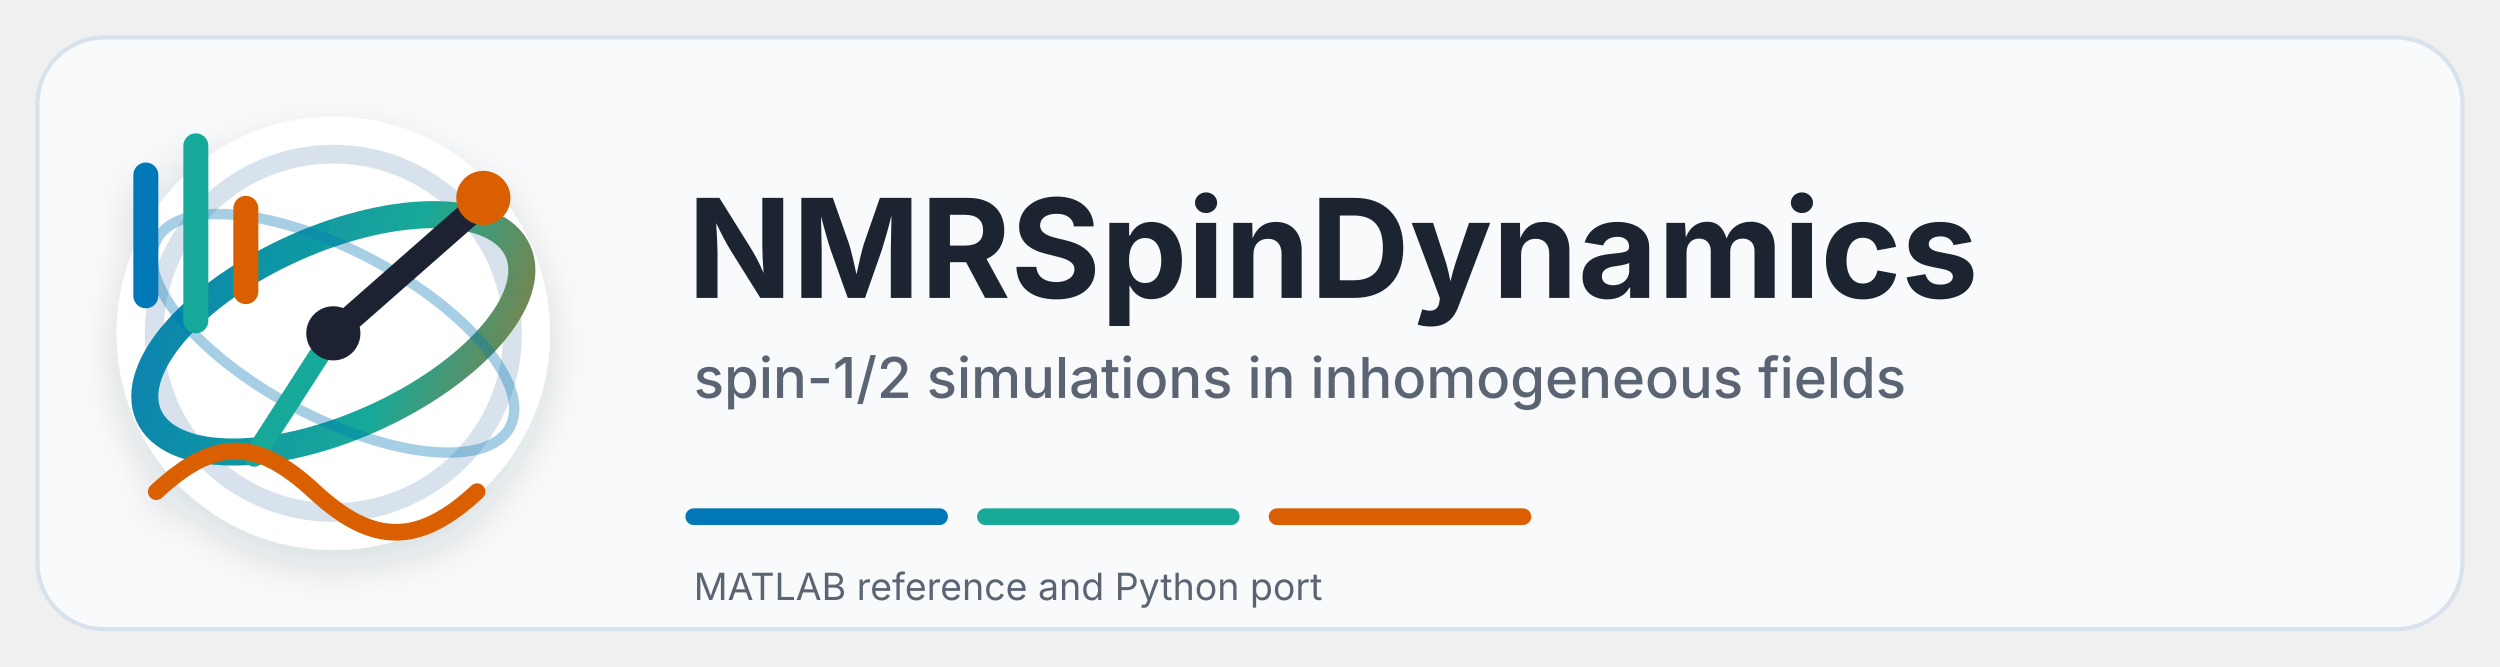
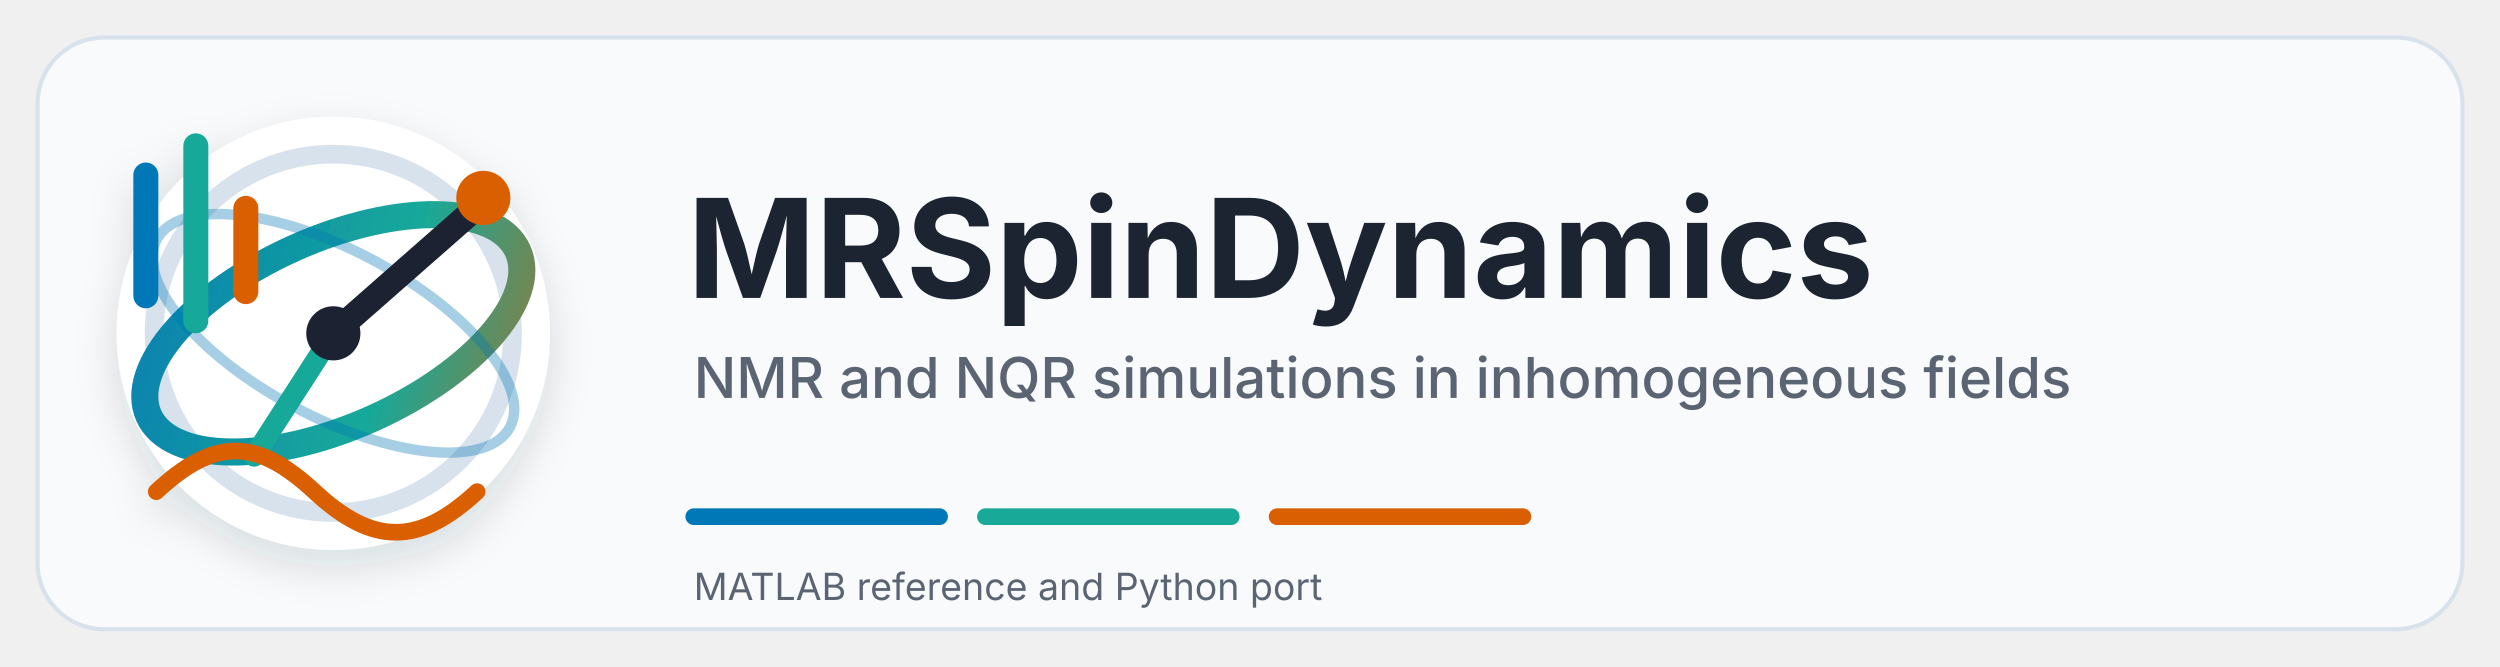
<svg xmlns="http://www.w3.org/2000/svg" width="1200" height="320" viewBox="0 0 1200 320" role="img" aria-labelledby="title desc">
  <defs>
    <linearGradient id="orbitGrad" x1="58" y1="80" x2="280" y2="260" gradientUnits="userSpaceOnUse">
      <stop offset="0" stop-color="#0077B6" />
      <stop offset="0.55" stop-color="#18A999" />
      <stop offset="1" stop-color="#D95F02" />
    </linearGradient>
    <filter id="softShadow" x="-10%" y="-20%" width="120%" height="140%">
      <feDropShadow dx="0" dy="8" stdDeviation="10" flood-color="#1B2430" flood-opacity="0.14" />
    </filter>
  </defs>
  <rect x="18" y="18" width="1164" height="284" rx="32" fill="#F8FAFC" />
  <rect x="18" y="18" width="1164" height="284" rx="32" fill="none" stroke="#D8E2EC" stroke-width="2" />
  <g filter="url(#softShadow)">
    <circle cx="160" cy="160" r="104" fill="#FFFFFF" />
    <circle cx="160" cy="160" r="86" fill="none" stroke="#D8E2EC" stroke-width="9" />
    <ellipse cx="160" cy="160" rx="97" ry="45" fill="none" stroke="url(#orbitGrad)" stroke-width="13" stroke-linecap="round" transform="rotate(-24 160 160)" />
    <ellipse cx="160" cy="160" rx="96" ry="40" fill="none" stroke="#0077B6" stroke-width="5" stroke-linecap="round" stroke-opacity="0.35" transform="rotate(28 160 160)" />
    <path d="M160 160 L226 102" fill="none" stroke="#1B2430" stroke-width="12" stroke-linecap="round" />
    <path d="M160 160 L122 219" fill="none" stroke="#18A999" stroke-width="10" stroke-linecap="round" />
    <circle cx="160" cy="160" r="13" fill="#1B2430" />
    <circle cx="232" cy="95" r="13" fill="#D95F02" />
    <path d="M75 236 C103 210 123 210 151 236 C179 262 201 262 229 236" fill="none" stroke="#D95F02" stroke-width="8" stroke-linecap="round" />
    <rect x="64" y="78" width="12" height="70" rx="6" fill="#0077B6" />
    <rect x="88" y="64" width="12" height="96" rx="6" fill="#18A999" />
    <rect x="112" y="94" width="12" height="52" rx="6" fill="#D95F02" />
  </g>
  <g>
-     <text x="330" y="143" font-family="Inter, Segoe UI, Arial, sans-serif" font-size="66" font-weight="750" letter-spacing="0" fill="#1B2430">NMRSpinDynamics</text>
-     <text x="333" y="191" font-family="Inter, Segoe UI, Arial, sans-serif" font-size="27" font-weight="500" letter-spacing="0" fill="#5B6472">spin-1/2 simulations in inhomogeneous fields</text>
+     <text x="330" y="143" font-family="Inter, Segoe UI, Arial, sans-serif" font-size="66" font-weight="750" letter-spacing="0" fill="#1B2430">MRSpinDynamics</text>
+     <text x="333" y="191" font-family="Inter, Segoe UI, Arial, sans-serif" font-size="27" font-weight="500" letter-spacing="0" fill="#5B6472">NMR and NQR simulations in inhomogeneous fields</text>
    <g transform="translate(333 224)">
      <path d="M0 24 H118" stroke="#0077B6" stroke-width="8" stroke-linecap="round" />
      <path d="M140 24 H258" stroke="#18A999" stroke-width="8" stroke-linecap="round" />
      <path d="M280 24 H398" stroke="#D95F02" stroke-width="8" stroke-linecap="round" />
      <text x="0" y="64" font-family="Inter, Segoe UI, Arial, sans-serif" font-size="18" fill="#5B6472">MATLAB reference and Python port</text>
    </g>
  </g>
</svg>
